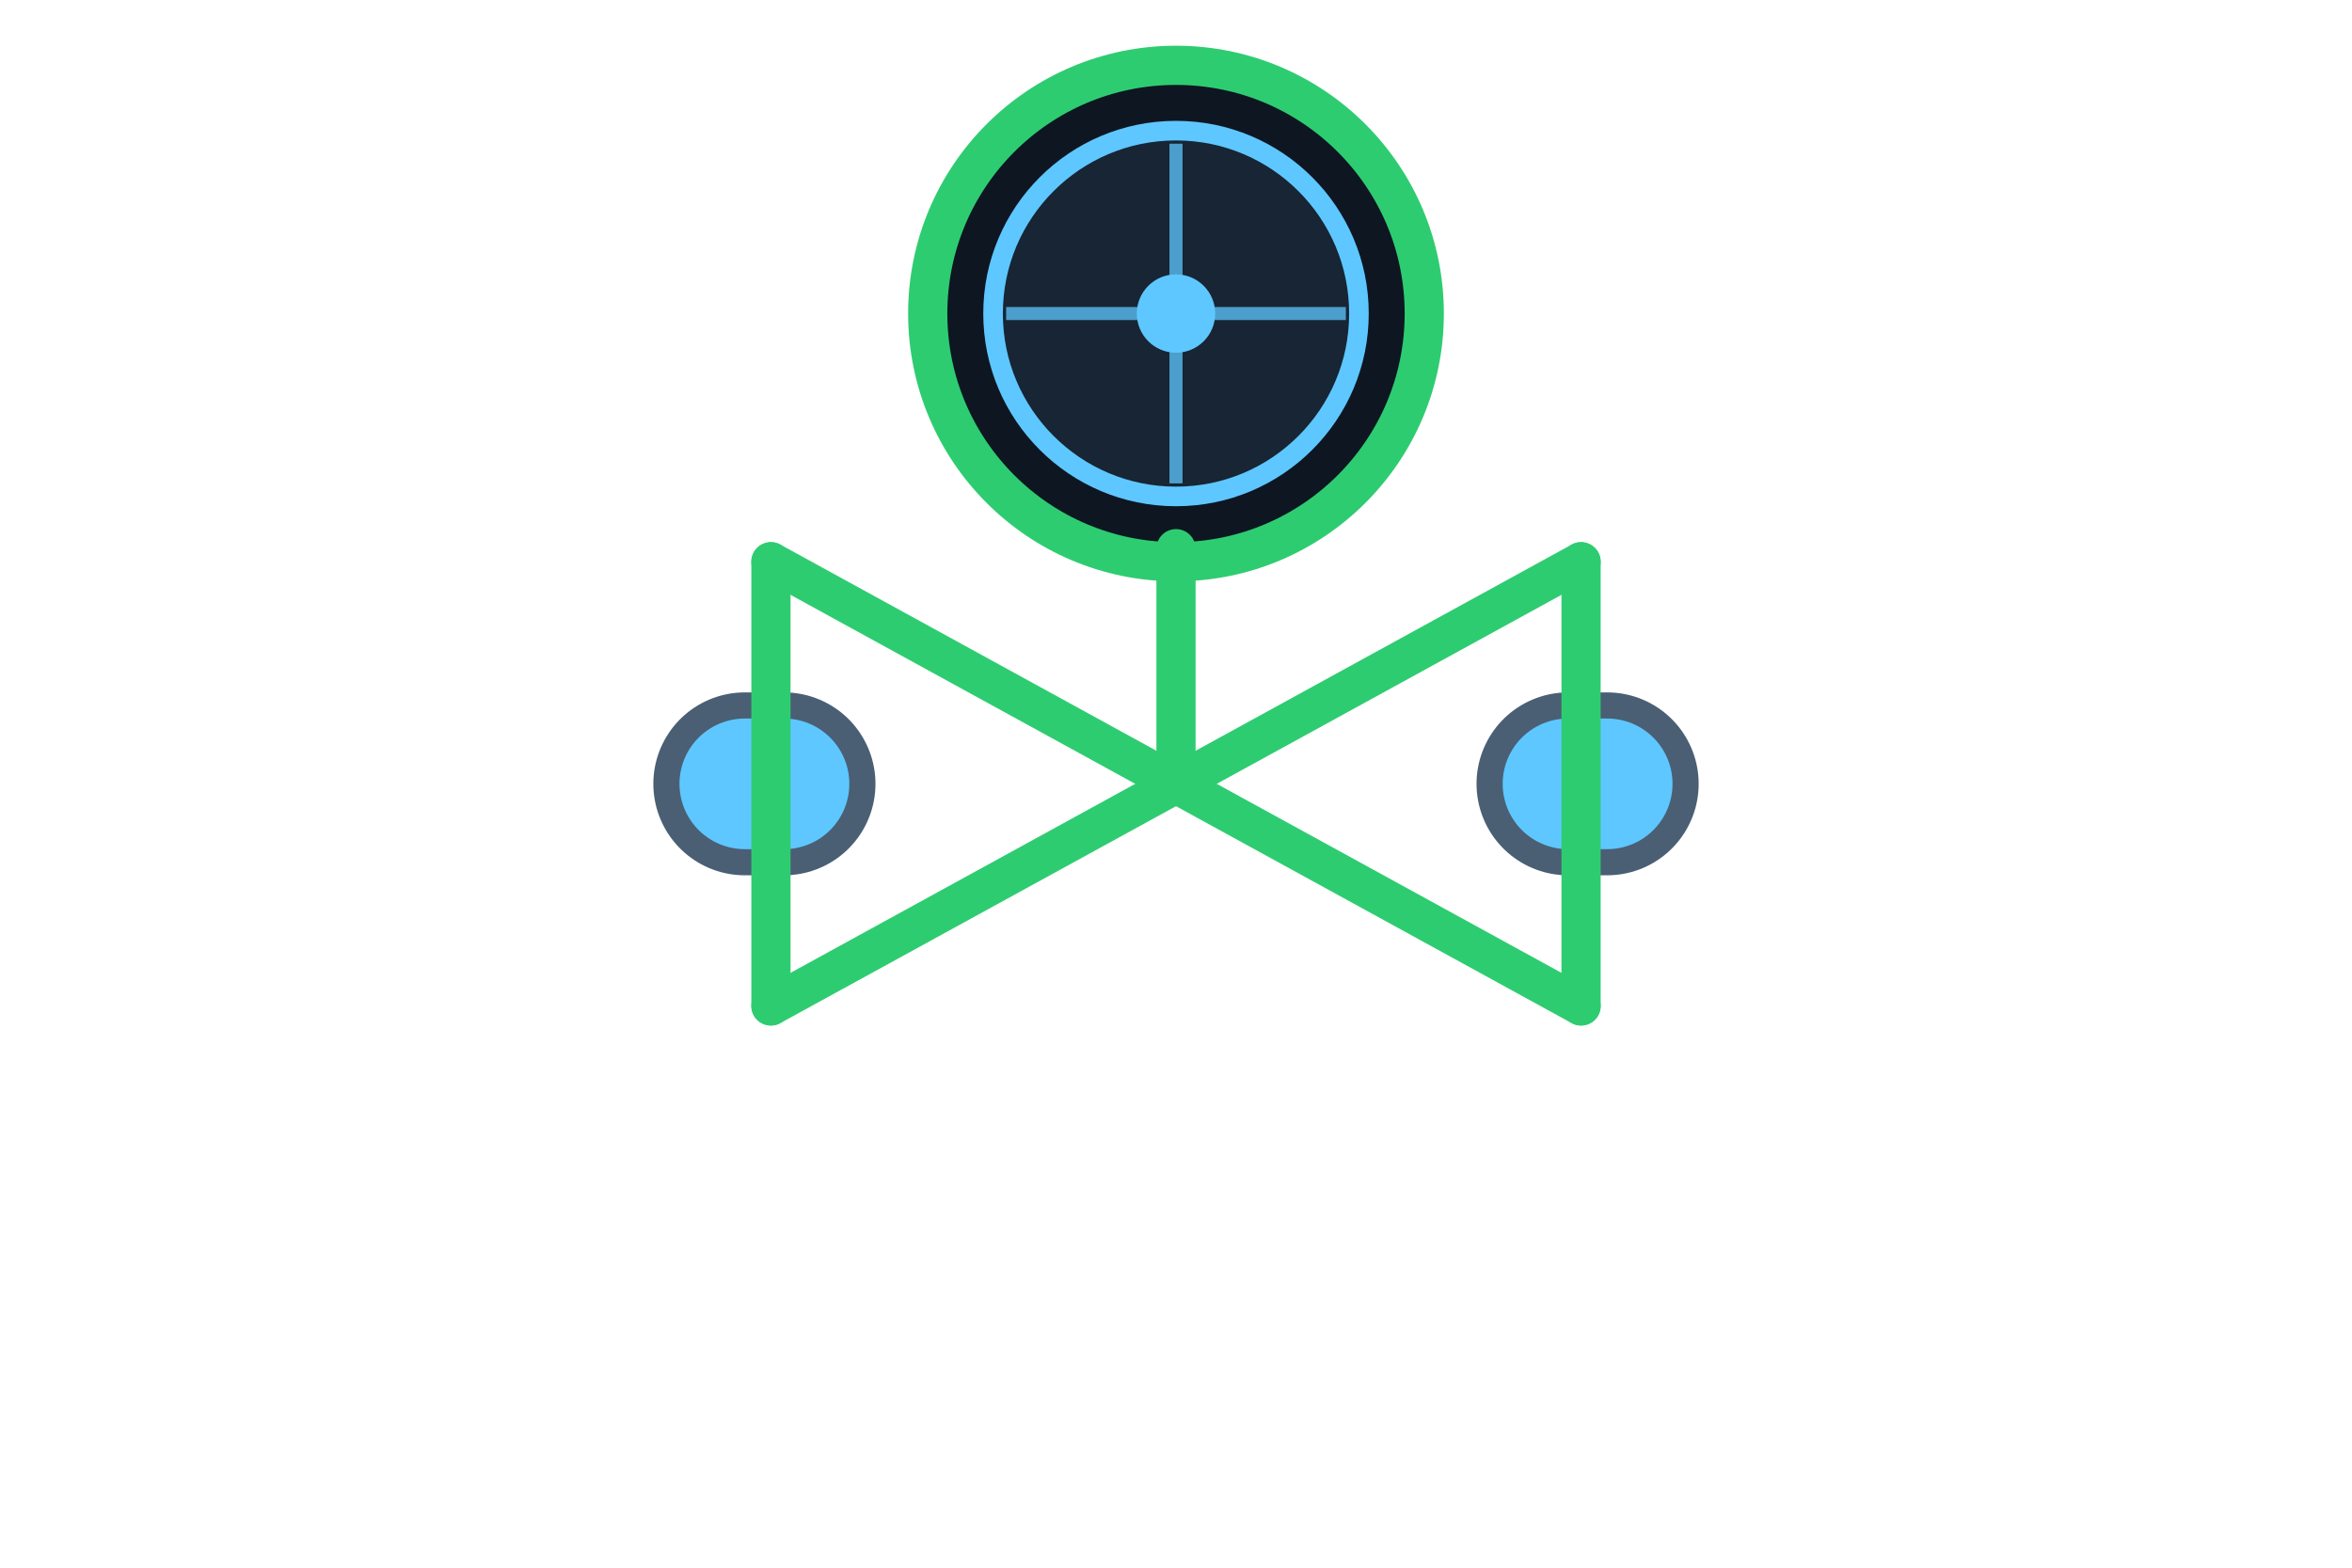
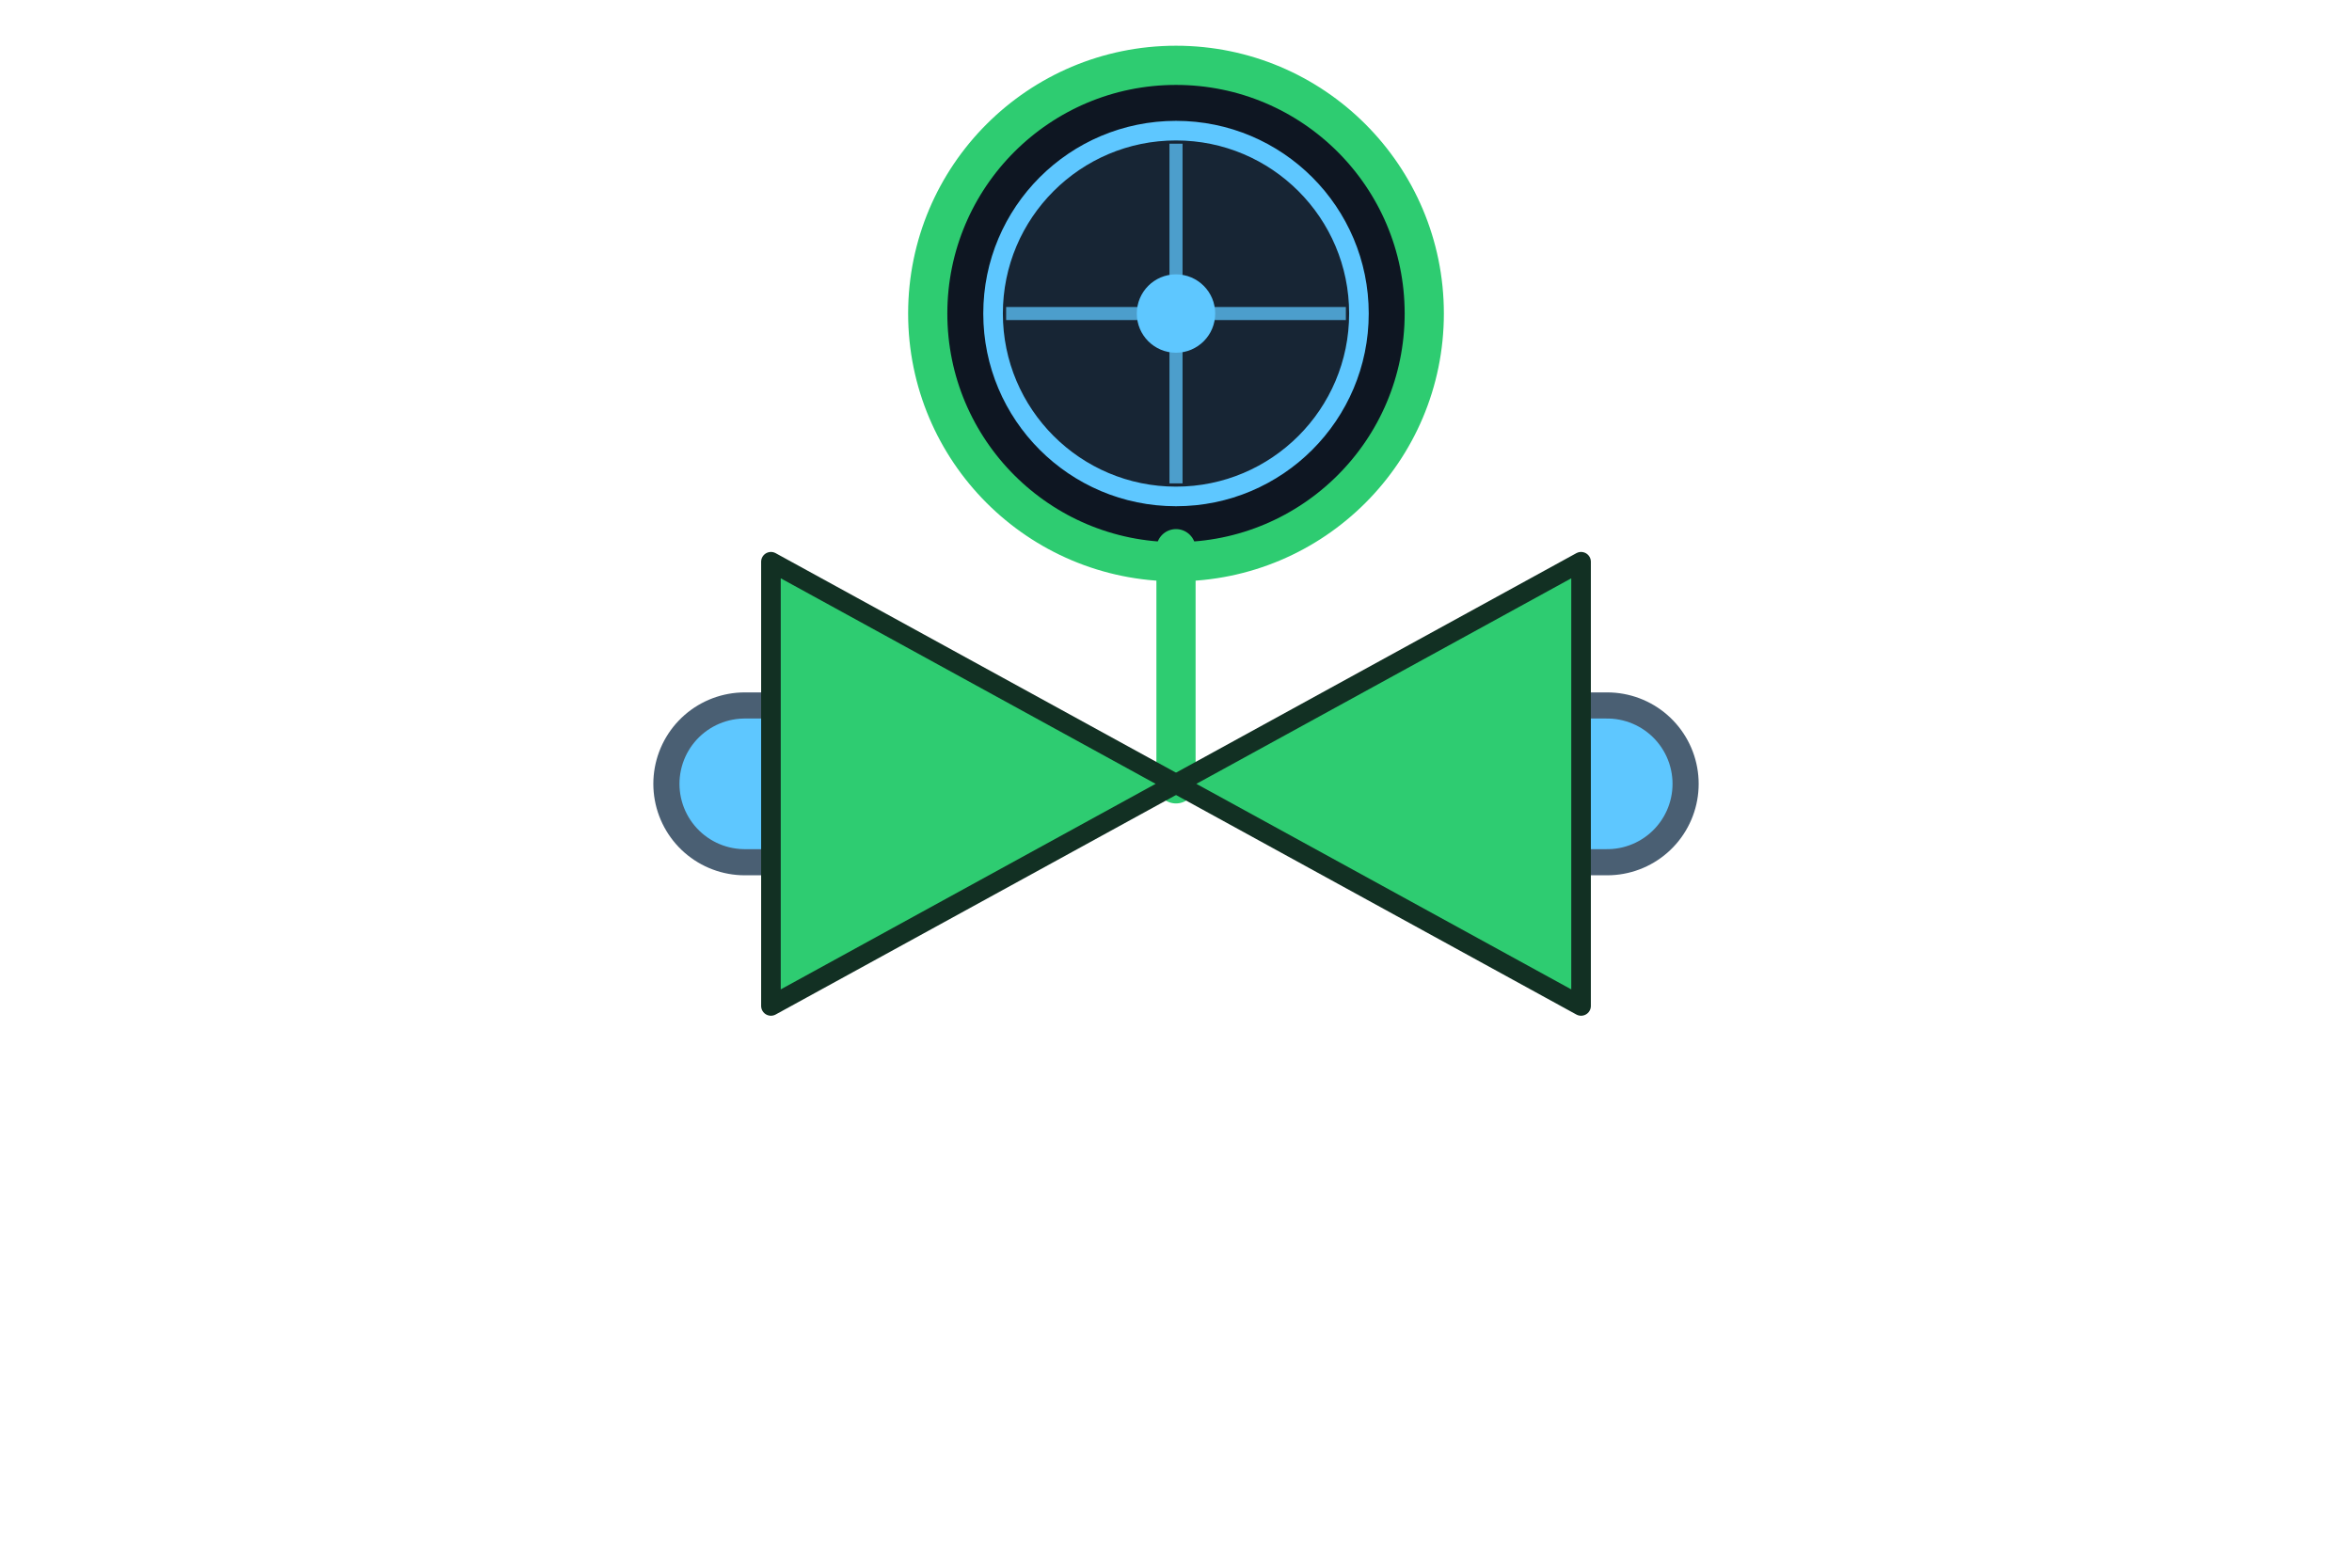
<svg xmlns="http://www.w3.org/2000/svg" width="180" height="120" viewBox="-90 -60 180 120">
  <line x1="-30" y1="0" x2="-33" y2="0" stroke="#4A5F73" stroke-width="14" stroke-linecap="round" />
  <line x1="-30" y1="0" x2="-33" y2="0" stroke="#5EC7FF" stroke-width="10" stroke-linecap="round" />
  <line x1="33" y1="0" x2="30" y2="0" stroke="#4A5F73" stroke-width="14" stroke-linecap="round" />
  <line x1="33" y1="0" x2="30" y2="0" stroke="#5EC7FF" stroke-width="10" stroke-linecap="round" />
  <circle cx="0" cy="-36" r="19" fill="#0E1622" stroke="#2ECC71" stroke-width="3" />
  <circle cx="0" cy="-36" r="14" fill="#172534" stroke="#5EC7FF" stroke-width="1.5" />
  <path d="M -13 -36 H 13 M 0 -49 V -23" fill="none" stroke="#5EC7FF" stroke-width="1" opacity="0.75" />
  <circle cx="0" cy="-36" r="3" fill="#5EC7FF" />
  <line x1="0" y1="-18" x2="0" y2="0" stroke="#2ECC71" stroke-width="3" stroke-linecap="round" />
-   <line x1="-31" y1="-17" x2="0" y2="0" stroke="#2ECC71" stroke-width="3" stroke-linecap="round" />
-   <line x1="-31" y1="17" x2="0" y2="0" stroke="#2ECC71" stroke-width="3" stroke-linecap="round" />
-   <line x1="-31" y1="-17" x2="-31" y2="17" stroke="#2ECC71" stroke-width="3" stroke-linecap="round" />
-   <line x1="31" y1="-17" x2="0" y2="0" stroke="#2ECC71" stroke-width="3" stroke-linecap="round" />
-   <line x1="31" y1="17" x2="0" y2="0" stroke="#2ECC71" stroke-width="3" stroke-linecap="round" />
-   <line x1="31" y1="-17" x2="31" y2="17" stroke="#2ECC71" stroke-width="3" stroke-linecap="round" />
+   <polygon points="0,0 -31,-17 -31,17" fill="#2ECC71" stroke="#123023" stroke-width="1.5" stroke-linejoin="round" />
+   <polygon points="0,0 31,-17 31,17" fill="#2ECC71" stroke="#123023" stroke-width="1.5" stroke-linejoin="round" />
</svg>
